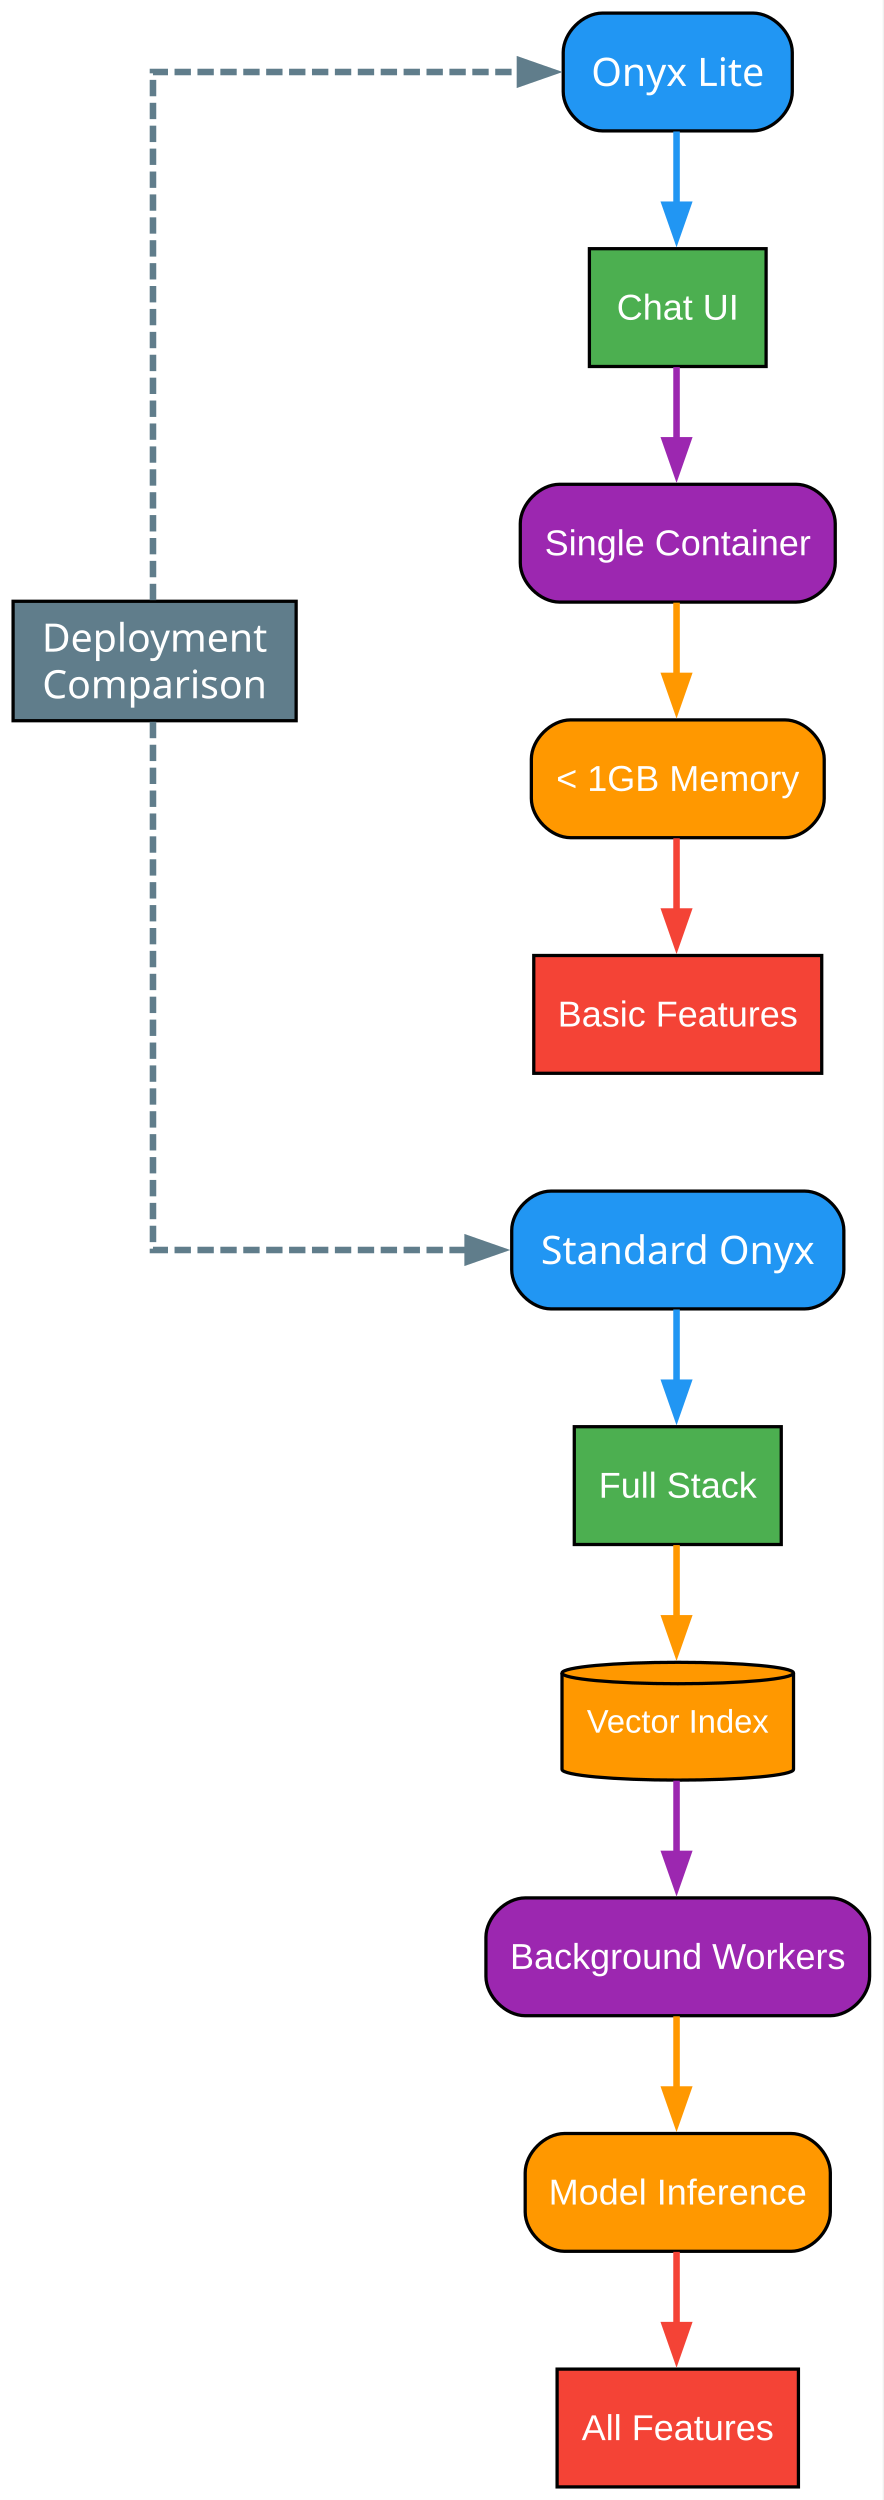
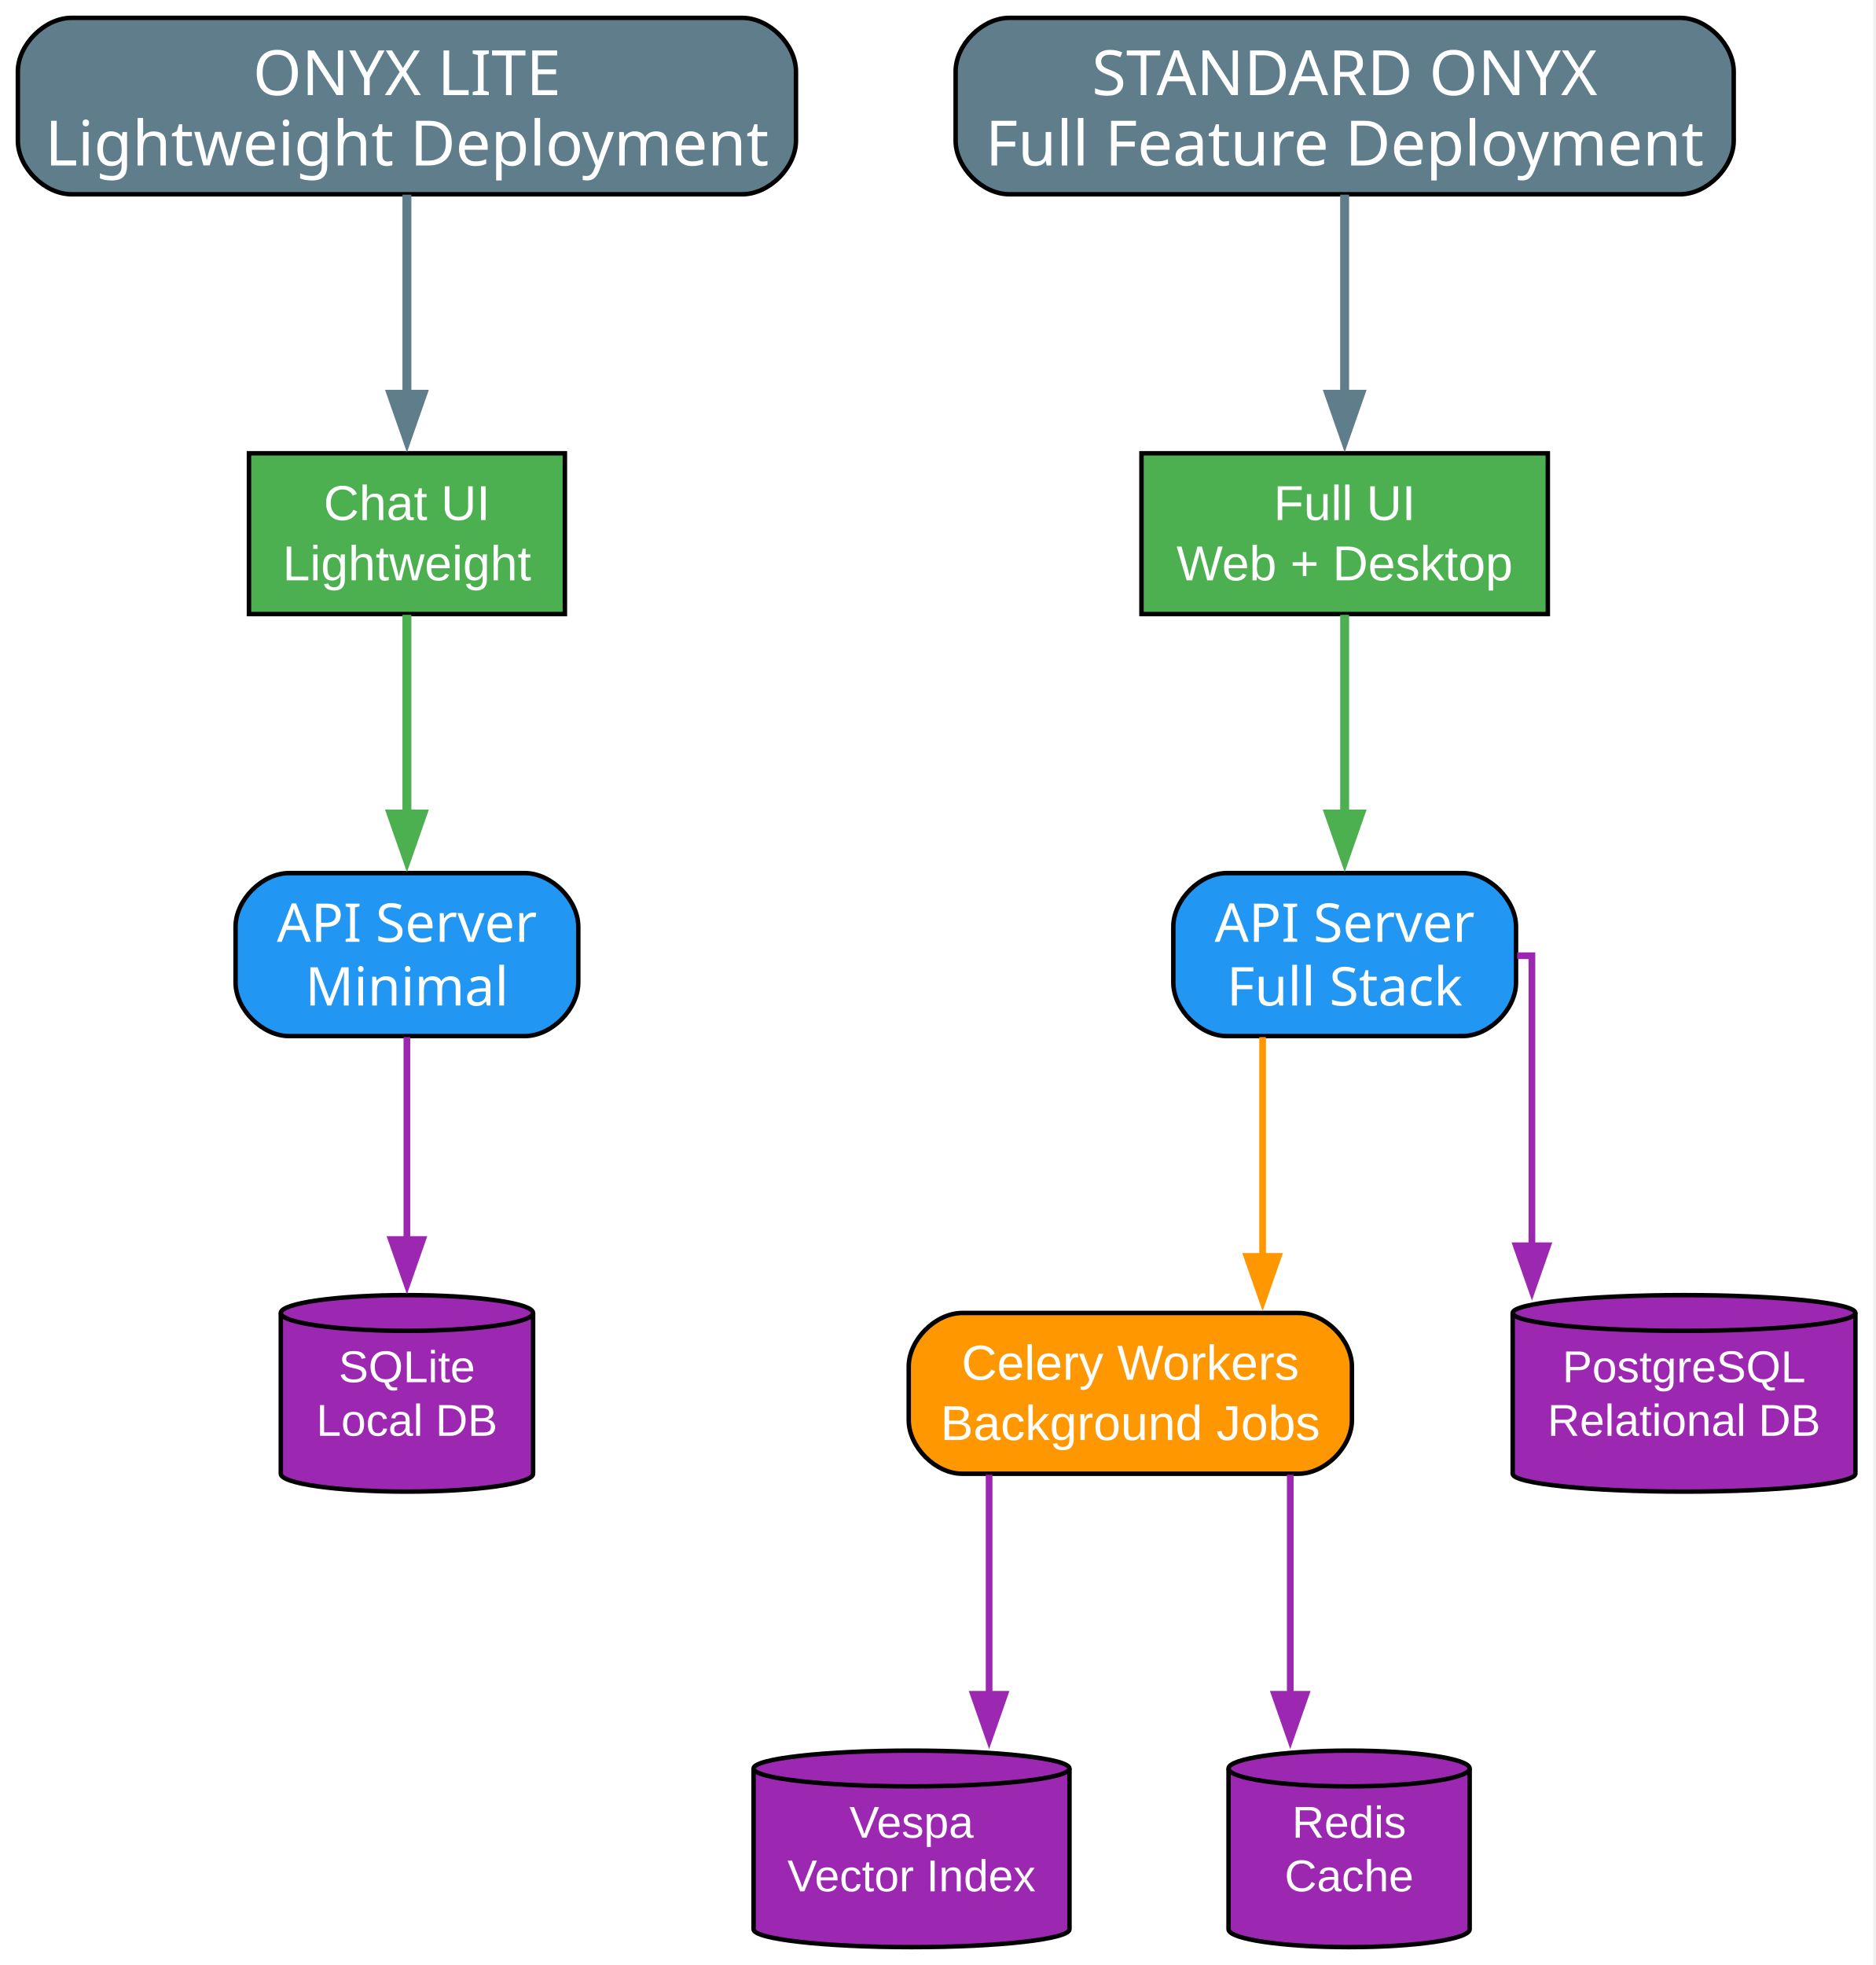
- <svg xmlns="http://www.w3.org/2000/svg" width="270pt" height="764pt" viewBox="0.00 0.00 270.00 764.00">
-   <g id="graph0" class="graph" transform="scale(1 1) rotate(0) translate(4 760)">
-     <polygon fill="white" stroke="none" points="-4,4 -4,-760 265.75,-760 265.75,4 -4,4" />
+ <svg xmlns="http://www.w3.org/2000/svg" width="420pt" height="440pt" viewBox="0.00 0.00 420.00 440.00">
+   <g id="graph0" class="graph" transform="scale(1 1) rotate(0) translate(4 436)">
+     <polygon fill="white" stroke="none" points="-4,4 -4,-436 415.5,-436 415.5,4 -4,4" />
    <g id="node1" class="node">
-       <path fill="#2196f3" stroke="black" d="M226.12,-756C226.12,-756 180.12,-756 180.12,-756 174.12,-756 168.12,-750 168.12,-744 168.12,-744 168.12,-732 168.12,-732 168.12,-726 174.12,-720 180.12,-720 180.12,-720 226.12,-720 226.12,-720 232.12,-720 238.12,-726 238.12,-732 238.12,-732 238.12,-744 238.12,-744 238.12,-750 232.12,-756 226.12,-756" />
-       <text xml:space="preserve" text-anchor="middle" x="203.12" y="-733.73" font-family="Arial Bold" font-size="12.00" fill="white">Onyx Lite</text>
+       <path fill="#607d8b" stroke="black" d="M162.25,-432C162.25,-432 12,-432 12,-432 6,-432 0,-426 0,-420 0,-420 0,-404.5 0,-404.5 0,-398.5 6,-392.5 12,-392.5 12,-392.5 162.25,-392.5 162.25,-392.5 168.25,-392.5 174.25,-398.5 174.25,-404.5 174.25,-404.5 174.25,-420 174.25,-420 174.25,-426 168.25,-432 162.25,-432" />
+       <text xml:space="preserve" text-anchor="middle" x="87.12" y="-414.7" font-family="Arial Bold" font-size="14.00" fill="white">ONYX LITE</text>
+       <text xml:space="preserve" text-anchor="middle" x="87.12" y="-398.95" font-family="Arial Bold" font-size="14.00" fill="white">Lightweight Deployment</text>
    </g>
    <g id="node2" class="node">
-       <polygon fill="#4caf50" stroke="black" points="230.12,-684 176.12,-684 176.12,-648 230.12,-648 230.12,-684" />
-       <text xml:space="preserve" text-anchor="middle" x="203.12" y="-662.3" font-family="Arial" font-size="11.00" fill="white">Chat UI</text>
+       <polygon fill="#4caf50" stroke="black" points="122.5,-334.5 51.75,-334.5 51.75,-298.5 122.5,-298.5 122.5,-334.5" />
+       <text xml:space="preserve" text-anchor="middle" x="87.12" y="-319.55" font-family="Arial" font-size="11.00" fill="white">Chat UI</text>
+       <text xml:space="preserve" text-anchor="middle" x="87.12" y="-306.05" font-family="Arial" font-size="11.00" fill="white">Lightweight</text>
    </g>
    <g id="edge1" class="edge">
-       <path fill="none" stroke="#2196f3" stroke-width="2" d="M202.75,-719.83C202.75,-719.83 202.75,-697.44 202.75,-697.44" />
-       <polygon fill="#2196f3" stroke="#2196f3" stroke-width="2" points="206.25,-697.44 202.75,-687.44 199.25,-697.44 206.25,-697.44" />
+       <path fill="none" stroke="#607d8b" stroke-width="2" d="M87.12,-392.41C87.12,-392.41 87.12,-347.72 87.12,-347.72" />
+       <polygon fill="#607d8b" stroke="#607d8b" stroke-width="2" points="90.63,-347.72 87.13,-337.72 83.63,-347.72 90.63,-347.72" />
    </g>
    <g id="node3" class="node">
-       <path fill="#9c27b0" stroke="black" d="M239.25,-612C239.25,-612 167,-612 167,-612 161,-612 155,-606 155,-600 155,-600 155,-588 155,-588 155,-582 161,-576 167,-576 167,-576 239.25,-576 239.25,-576 245.25,-576 251.25,-582 251.25,-588 251.25,-588 251.25,-600 251.25,-600 251.25,-606 245.25,-612 239.25,-612" />
-       <text xml:space="preserve" text-anchor="middle" x="203.12" y="-590.3" font-family="Arial" font-size="11.00" fill="white">Single Container</text>
+       <path fill="#2196f3" stroke="black" d="M113.5,-240.5C113.5,-240.5 60.75,-240.5 60.75,-240.5 54.75,-240.5 48.75,-234.5 48.75,-228.5 48.75,-228.5 48.75,-216 48.75,-216 48.75,-210 54.75,-204 60.75,-204 60.75,-204 113.5,-204 113.5,-204 119.5,-204 125.5,-210 125.5,-216 125.5,-216 125.5,-228.5 125.5,-228.5 125.5,-234.5 119.5,-240.5 113.5,-240.5" />
+       <text xml:space="preserve" text-anchor="middle" x="87.12" y="-225.1" font-family="Arial Bold" font-size="12.00" fill="white">API Server</text>
+       <text xml:space="preserve" text-anchor="middle" x="87.12" y="-210.85" font-family="Arial Bold" font-size="12.00" fill="white">Minimal</text>
    </g>
    <g id="edge2" class="edge">
-       <path fill="none" stroke="#9c27b0" stroke-width="2" d="M202.75,-647.83C202.75,-647.83 202.75,-625.44 202.75,-625.44" />
-       <polygon fill="#9c27b0" stroke="#9c27b0" stroke-width="2" points="206.25,-625.44 202.75,-615.44 199.25,-625.44 206.25,-625.44" />
+       <path fill="none" stroke="#4caf50" stroke-width="2" d="M87.12,-298.33C87.12,-298.33 87.12,-253.72 87.12,-253.72" />
+       <polygon fill="#4caf50" stroke="#4caf50" stroke-width="2" points="90.63,-253.72 87.13,-243.72 83.63,-253.72 90.63,-253.72" />
    </g>
    <g id="node4" class="node">
-       <path fill="#ff9800" stroke="black" d="M235.88,-540C235.88,-540 170.38,-540 170.38,-540 164.38,-540 158.38,-534 158.38,-528 158.38,-528 158.38,-516 158.38,-516 158.38,-510 164.38,-504 170.38,-504 170.38,-504 235.88,-504 235.88,-504 241.88,-504 247.88,-510 247.88,-516 247.88,-516 247.88,-528 247.88,-528 247.88,-534 241.88,-540 235.88,-540" />
-       <text xml:space="preserve" text-anchor="middle" x="203.12" y="-518.3" font-family="Arial" font-size="11.00" fill="white">&lt; 1GB Memory</text>
+       <path fill="#9c27b0" stroke="black" d="M115.38,-142C115.38,-144.21 102.71,-146 87.12,-146 71.54,-146 58.88,-144.21 58.88,-142 58.88,-142 58.88,-106 58.88,-106 58.88,-103.79 71.54,-102 87.12,-102 102.71,-102 115.38,-103.79 115.38,-106 115.38,-106 115.38,-142 115.38,-142" />
+       <path fill="none" stroke="black" d="M115.38,-142C115.38,-139.79 102.71,-138 87.12,-138 71.54,-138 58.88,-139.79 58.88,-142" />
+       <text xml:space="preserve" text-anchor="middle" x="87.12" y="-126.5" font-family="Arial" font-size="10.00" fill="white">SQLite</text>
+       <text xml:space="preserve" text-anchor="middle" x="87.12" y="-114.5" font-family="Arial" font-size="10.00" fill="white">Local DB</text>
    </g>
    <g id="edge3" class="edge">
-       <path fill="none" stroke="#ff9800" stroke-width="2" d="M202.75,-575.83C202.75,-575.83 202.75,-553.44 202.75,-553.44" />
-       <polygon fill="#ff9800" stroke="#ff9800" stroke-width="2" points="206.25,-553.44 202.75,-543.44 199.25,-553.44 206.25,-553.44" />
+       <path fill="none" stroke="#9c27b0" stroke-width="1.5" d="M87.12,-203.77C87.12,-203.77 87.12,-158.45 87.12,-158.45" />
+       <polygon fill="#9c27b0" stroke="#9c27b0" stroke-width="1.5" points="90.63,-158.45 87.13,-148.45 83.63,-158.45 90.63,-158.45" />
    </g>
    <g id="node5" class="node">
-       <polygon fill="#f44336" stroke="black" points="247.12,-468 159.12,-468 159.12,-432 247.12,-432 247.12,-468" />
-       <text xml:space="preserve" text-anchor="middle" x="203.12" y="-446.3" font-family="Arial" font-size="11.00" fill="white">Basic Features</text>
+       <path fill="#607d8b" stroke="black" d="M372.25,-432C372.25,-432 222,-432 222,-432 216,-432 210,-426 210,-420 210,-420 210,-404.5 210,-404.5 210,-398.5 216,-392.5 222,-392.5 222,-392.5 372.25,-392.5 372.25,-392.5 378.25,-392.5 384.25,-398.5 384.25,-404.5 384.25,-404.5 384.25,-420 384.25,-420 384.25,-426 378.25,-432 372.25,-432" />
+       <text xml:space="preserve" text-anchor="middle" x="297.12" y="-414.7" font-family="Arial Bold" font-size="14.00" fill="white">STANDARD ONYX</text>
+       <text xml:space="preserve" text-anchor="middle" x="297.12" y="-398.95" font-family="Arial Bold" font-size="14.00" fill="white">Full Feature Deployment</text>
+     </g>
+     <g id="node6" class="node">
+       <polygon fill="#4caf50" stroke="black" points="342.62,-334.5 251.62,-334.5 251.62,-298.5 342.62,-298.5 342.62,-334.5" />
+       <text xml:space="preserve" text-anchor="middle" x="297.12" y="-319.55" font-family="Arial" font-size="11.00" fill="white">Full UI</text>
+       <text xml:space="preserve" text-anchor="middle" x="297.12" y="-306.05" font-family="Arial" font-size="11.00" fill="white">Web + Desktop</text>
    </g>
    <g id="edge4" class="edge">
-       <path fill="none" stroke="#f44336" stroke-width="2" d="M202.75,-503.83C202.75,-503.83 202.75,-481.44 202.75,-481.44" />
-       <polygon fill="#f44336" stroke="#f44336" stroke-width="2" points="206.25,-481.44 202.75,-471.44 199.25,-481.44 206.25,-481.44" />
-     </g>
-     <g id="node6" class="node">
-       <path fill="#2196f3" stroke="black" d="M241.88,-396C241.88,-396 164.38,-396 164.38,-396 158.38,-396 152.38,-390 152.38,-384 152.38,-384 152.38,-372 152.38,-372 152.38,-366 158.38,-360 164.38,-360 164.38,-360 241.88,-360 241.88,-360 247.88,-360 253.88,-366 253.88,-372 253.88,-372 253.88,-384 253.88,-384 253.88,-390 247.88,-396 241.88,-396" />
-       <text xml:space="preserve" text-anchor="middle" x="203.12" y="-373.73" font-family="Arial Bold" font-size="12.00" fill="white">Standard Onyx</text>
+       <path fill="none" stroke="#607d8b" stroke-width="2" d="M297.12,-392.41C297.12,-392.41 297.12,-347.72 297.12,-347.72" />
+       <polygon fill="#607d8b" stroke="#607d8b" stroke-width="2" points="300.63,-347.72 297.13,-337.72 293.63,-347.72 300.63,-347.72" />
    </g>
    <g id="node7" class="node">
-       <polygon fill="#4caf50" stroke="black" points="234.75,-324 171.5,-324 171.5,-288 234.75,-288 234.75,-324" />
-       <text xml:space="preserve" text-anchor="middle" x="203.12" y="-302.3" font-family="Arial" font-size="11.00" fill="white">Full Stack</text>
+       <path fill="#2196f3" stroke="black" d="M323.5,-240.5C323.5,-240.5 270.75,-240.5 270.75,-240.5 264.75,-240.5 258.75,-234.5 258.75,-228.5 258.75,-228.5 258.75,-216 258.75,-216 258.75,-210 264.75,-204 270.75,-204 270.75,-204 323.5,-204 323.5,-204 329.5,-204 335.5,-210 335.5,-216 335.5,-216 335.5,-228.5 335.5,-228.5 335.5,-234.5 329.5,-240.5 323.5,-240.5" />
+       <text xml:space="preserve" text-anchor="middle" x="297.12" y="-225.1" font-family="Arial Bold" font-size="12.00" fill="white">API Server</text>
+       <text xml:space="preserve" text-anchor="middle" x="297.12" y="-210.85" font-family="Arial Bold" font-size="12.00" fill="white">Full Stack</text>
    </g>
    <g id="edge5" class="edge">
-       <path fill="none" stroke="#2196f3" stroke-width="2" d="M202.75,-359.83C202.75,-359.83 202.75,-337.44 202.75,-337.44" />
-       <polygon fill="#2196f3" stroke="#2196f3" stroke-width="2" points="206.25,-337.44 202.75,-327.44 199.25,-337.44 206.25,-337.44" />
+       <path fill="none" stroke="#4caf50" stroke-width="2" d="M297.12,-298.33C297.12,-298.33 297.12,-253.72 297.12,-253.72" />
+       <polygon fill="#4caf50" stroke="#4caf50" stroke-width="2" points="300.63,-253.72 297.13,-243.72 293.63,-253.72 300.63,-253.72" />
    </g>
    <g id="node8" class="node">
-       <path fill="#ff9800" stroke="black" d="M238.5,-248.73C238.5,-250.53 222.64,-252 203.12,-252 183.61,-252 167.75,-250.53 167.75,-248.73 167.75,-248.73 167.75,-219.27 167.75,-219.27 167.75,-217.47 183.61,-216 203.12,-216 222.64,-216 238.5,-217.47 238.5,-219.27 238.5,-219.27 238.5,-248.73 238.5,-248.73" />
-       <path fill="none" stroke="black" d="M238.5,-248.73C238.5,-246.92 222.64,-245.45 203.12,-245.45 183.61,-245.45 167.75,-246.92 167.75,-248.73" />
-       <text xml:space="preserve" text-anchor="middle" x="203.12" y="-230.5" font-family="Arial" font-size="10.00" fill="white">Vector Index</text>
+       <path fill="#ff9800" stroke="black" d="M286.75,-142C286.75,-142 211.5,-142 211.5,-142 205.5,-142 199.5,-136 199.5,-130 199.5,-130 199.5,-118 199.5,-118 199.5,-112 205.5,-106 211.5,-106 211.5,-106 286.75,-106 286.75,-106 292.75,-106 298.75,-112 298.75,-118 298.75,-118 298.75,-130 298.75,-130 298.75,-136 292.75,-142 286.75,-142" />
+       <text xml:space="preserve" text-anchor="middle" x="249.12" y="-127.05" font-family="Arial" font-size="11.00" fill="white">Celery Workers</text>
+       <text xml:space="preserve" text-anchor="middle" x="249.12" y="-113.55" font-family="Arial" font-size="11.00" fill="white">Background Jobs</text>
    </g>
    <g id="edge6" class="edge">
-       <path fill="none" stroke="#ff9800" stroke-width="2" d="M202.75,-287.83C202.75,-287.83 202.75,-265.44 202.75,-265.44" />
-       <polygon fill="#ff9800" stroke="#ff9800" stroke-width="2" points="206.25,-265.44 202.75,-255.44 199.25,-265.44 206.25,-265.44" />
+       <path fill="none" stroke="#ff9800" stroke-width="1.5" d="M278.75,-203.77C278.75,-203.77 278.75,-154.67 278.75,-154.67" />
+       <polygon fill="#ff9800" stroke="#ff9800" stroke-width="1.5" points="282.25,-154.67 278.75,-144.67 275.25,-154.67 282.25,-154.67" />
    </g>
    <g id="node9" class="node">
-       <path fill="#9c27b0" stroke="black" d="M249.75,-180C249.75,-180 156.5,-180 156.5,-180 150.5,-180 144.5,-174 144.5,-168 144.5,-168 144.5,-156 144.5,-156 144.5,-150 150.5,-144 156.5,-144 156.5,-144 249.75,-144 249.75,-144 255.75,-144 261.75,-150 261.75,-156 261.75,-156 261.75,-168 261.75,-168 261.75,-174 255.75,-180 249.75,-180" />
-       <text xml:space="preserve" text-anchor="middle" x="203.12" y="-158.3" font-family="Arial" font-size="11.00" fill="white">Background Workers</text>
+       <path fill="#9c27b0" stroke="black" d="M411.5,-142C411.5,-144.21 394.3,-146 373.12,-146 351.95,-146 334.75,-144.21 334.75,-142 334.75,-142 334.75,-106 334.75,-106 334.75,-103.79 351.95,-102 373.12,-102 394.3,-102 411.5,-103.79 411.5,-106 411.5,-106 411.5,-142 411.5,-142" />
+       <path fill="none" stroke="black" d="M411.5,-142C411.5,-139.79 394.3,-138 373.12,-138 351.95,-138 334.75,-139.79 334.75,-142" />
+       <text xml:space="preserve" text-anchor="middle" x="373.12" y="-126.5" font-family="Arial" font-size="10.00" fill="white">PostgreSQL</text>
+       <text xml:space="preserve" text-anchor="middle" x="373.12" y="-114.5" font-family="Arial" font-size="10.00" fill="white">Relational DB</text>
    </g>
    <g id="edge7" class="edge">
-       <path fill="none" stroke="#9c27b0" stroke-width="2" d="M202.75,-215.83C202.75,-215.83 202.75,-193.44 202.75,-193.44" />
-       <polygon fill="#9c27b0" stroke="#9c27b0" stroke-width="2" points="206.25,-193.44 202.75,-183.44 199.25,-193.44 206.25,-193.44" />
+       <path fill="none" stroke="#9c27b0" stroke-width="1.5" d="M335.77,-222C337.82,-222 339.06,-222 339.06,-222 339.06,-222 339.06,-157.05 339.06,-157.05" />
+       <polygon fill="#9c27b0" stroke="#9c27b0" stroke-width="1.5" points="342.56,-157.05 339.06,-147.05 335.56,-157.05 342.56,-157.05" />
    </g>
    <g id="node10" class="node">
-       <path fill="#ff9800" stroke="black" d="M237.75,-108C237.75,-108 168.5,-108 168.5,-108 162.5,-108 156.5,-102 156.5,-96 156.5,-96 156.5,-84 156.5,-84 156.5,-78 162.5,-72 168.5,-72 168.5,-72 237.75,-72 237.75,-72 243.75,-72 249.75,-78 249.75,-84 249.75,-84 249.75,-96 249.75,-96 249.75,-102 243.75,-108 237.75,-108" />
-       <text xml:space="preserve" text-anchor="middle" x="203.12" y="-86.3" font-family="Arial" font-size="11.00" fill="white">Model Inference</text>
+       <path fill="#9c27b0" stroke="black" d="M235.5,-40C235.5,-42.21 219.64,-44 200.12,-44 180.61,-44 164.75,-42.21 164.75,-40 164.75,-40 164.75,-4 164.75,-4 164.75,-1.79 180.61,0 200.12,0 219.64,0 235.5,-1.79 235.5,-4 235.5,-4 235.5,-40 235.5,-40" />
+       <path fill="none" stroke="black" d="M235.5,-40C235.5,-37.79 219.64,-36 200.12,-36 180.61,-36 164.75,-37.79 164.75,-40" />
+       <text xml:space="preserve" text-anchor="middle" x="200.12" y="-24.5" font-family="Arial" font-size="10.00" fill="white">Vespa</text>
+       <text xml:space="preserve" text-anchor="middle" x="200.12" y="-12.5" font-family="Arial" font-size="10.00" fill="white">Vector Index</text>
    </g>
    <g id="edge8" class="edge">
-       <path fill="none" stroke="#ff9800" stroke-width="2" d="M202.75,-143.83C202.75,-143.83 202.75,-121.44 202.75,-121.44" />
-       <polygon fill="#ff9800" stroke="#ff9800" stroke-width="2" points="206.25,-121.44 202.75,-111.44 199.25,-121.44 206.25,-121.44" />
+       <path fill="none" stroke="#9c27b0" stroke-width="1.5" d="M217.5,-105.76C217.5,-105.76 217.5,-56.62 217.5,-56.62" />
+       <polygon fill="#9c27b0" stroke="#9c27b0" stroke-width="1.5" points="221,-56.62 217.5,-46.62 214,-56.62 221,-56.62" />
    </g>
    <g id="node11" class="node">
-       <polygon fill="#f44336" stroke="black" points="240,-36 166.25,-36 166.25,0 240,0 240,-36" />
-       <text xml:space="preserve" text-anchor="middle" x="203.12" y="-14.3" font-family="Arial" font-size="11.00" fill="white">All Features</text>
+       <path fill="#9c27b0" stroke="black" d="M325.12,-40C325.12,-42.21 313.02,-44 298.12,-44 283.23,-44 271.12,-42.21 271.12,-40 271.12,-40 271.12,-4 271.12,-4 271.12,-1.79 283.23,0 298.12,0 313.02,0 325.12,-1.79 325.12,-4 325.12,-4 325.12,-40 325.12,-40" />
+       <path fill="none" stroke="black" d="M325.12,-40C325.12,-37.79 313.02,-36 298.12,-36 283.23,-36 271.12,-37.79 271.12,-40" />
+       <text xml:space="preserve" text-anchor="middle" x="298.12" y="-24.5" font-family="Arial" font-size="10.00" fill="white">Redis</text>
+       <text xml:space="preserve" text-anchor="middle" x="298.12" y="-12.5" font-family="Arial" font-size="10.00" fill="white">Cache</text>
    </g>
    <g id="edge9" class="edge">
-       <path fill="none" stroke="#f44336" stroke-width="2" d="M202.75,-71.83C202.75,-71.83 202.75,-49.44 202.75,-49.44" />
-       <polygon fill="#f44336" stroke="#f44336" stroke-width="2" points="206.25,-49.44 202.75,-39.44 199.25,-49.44 206.25,-49.44" />
-     </g>
-     <g id="node12" class="node">
-       <polygon fill="#607d8b" stroke="black" points="86.5,-576.25 0,-576.25 0,-539.75 86.5,-539.75 86.5,-576.25" />
-       <text xml:space="preserve" text-anchor="middle" x="43.25" y="-560.85" font-family="Arial Bold" font-size="12.00" fill="white">Deployment</text>
-       <text xml:space="preserve" text-anchor="middle" x="43.25" y="-546.6" font-family="Arial Bold" font-size="12.00" fill="white">Comparison</text>
-     </g>
-     <g id="edge10" class="edge">
-       <path fill="none" stroke="#607d8b" stroke-width="2" stroke-dasharray="5,2" d="M42.75,-576.59C42.75,-622.57 42.75,-738 42.75,-738 42.75,-738 154.9,-738 154.9,-738" />
-       <polygon fill="#607d8b" stroke="#607d8b" stroke-width="2" points="154.9,-741.5 164.9,-738 154.9,-734.5 154.9,-741.5" />
-     </g>
-     <g id="edge11" class="edge">
-       <path fill="none" stroke="#607d8b" stroke-width="2" stroke-dasharray="5,2" d="M42.75,-539.41C42.75,-493.43 42.75,-378 42.75,-378 42.75,-378 138.91,-378 138.91,-378" />
-       <polygon fill="#607d8b" stroke="#607d8b" stroke-width="2" points="138.91,-381.5 148.91,-378 138.91,-374.5 138.91,-381.5" />
+       <path fill="none" stroke="#9c27b0" stroke-width="1.5" d="M284.94,-105.76C284.94,-105.76 284.94,-56.62 284.94,-56.62" />
+       <polygon fill="#9c27b0" stroke="#9c27b0" stroke-width="1.5" points="288.44,-56.62 284.94,-46.62 281.44,-56.62 288.44,-56.62" />
    </g>
  </g>
</svg>
